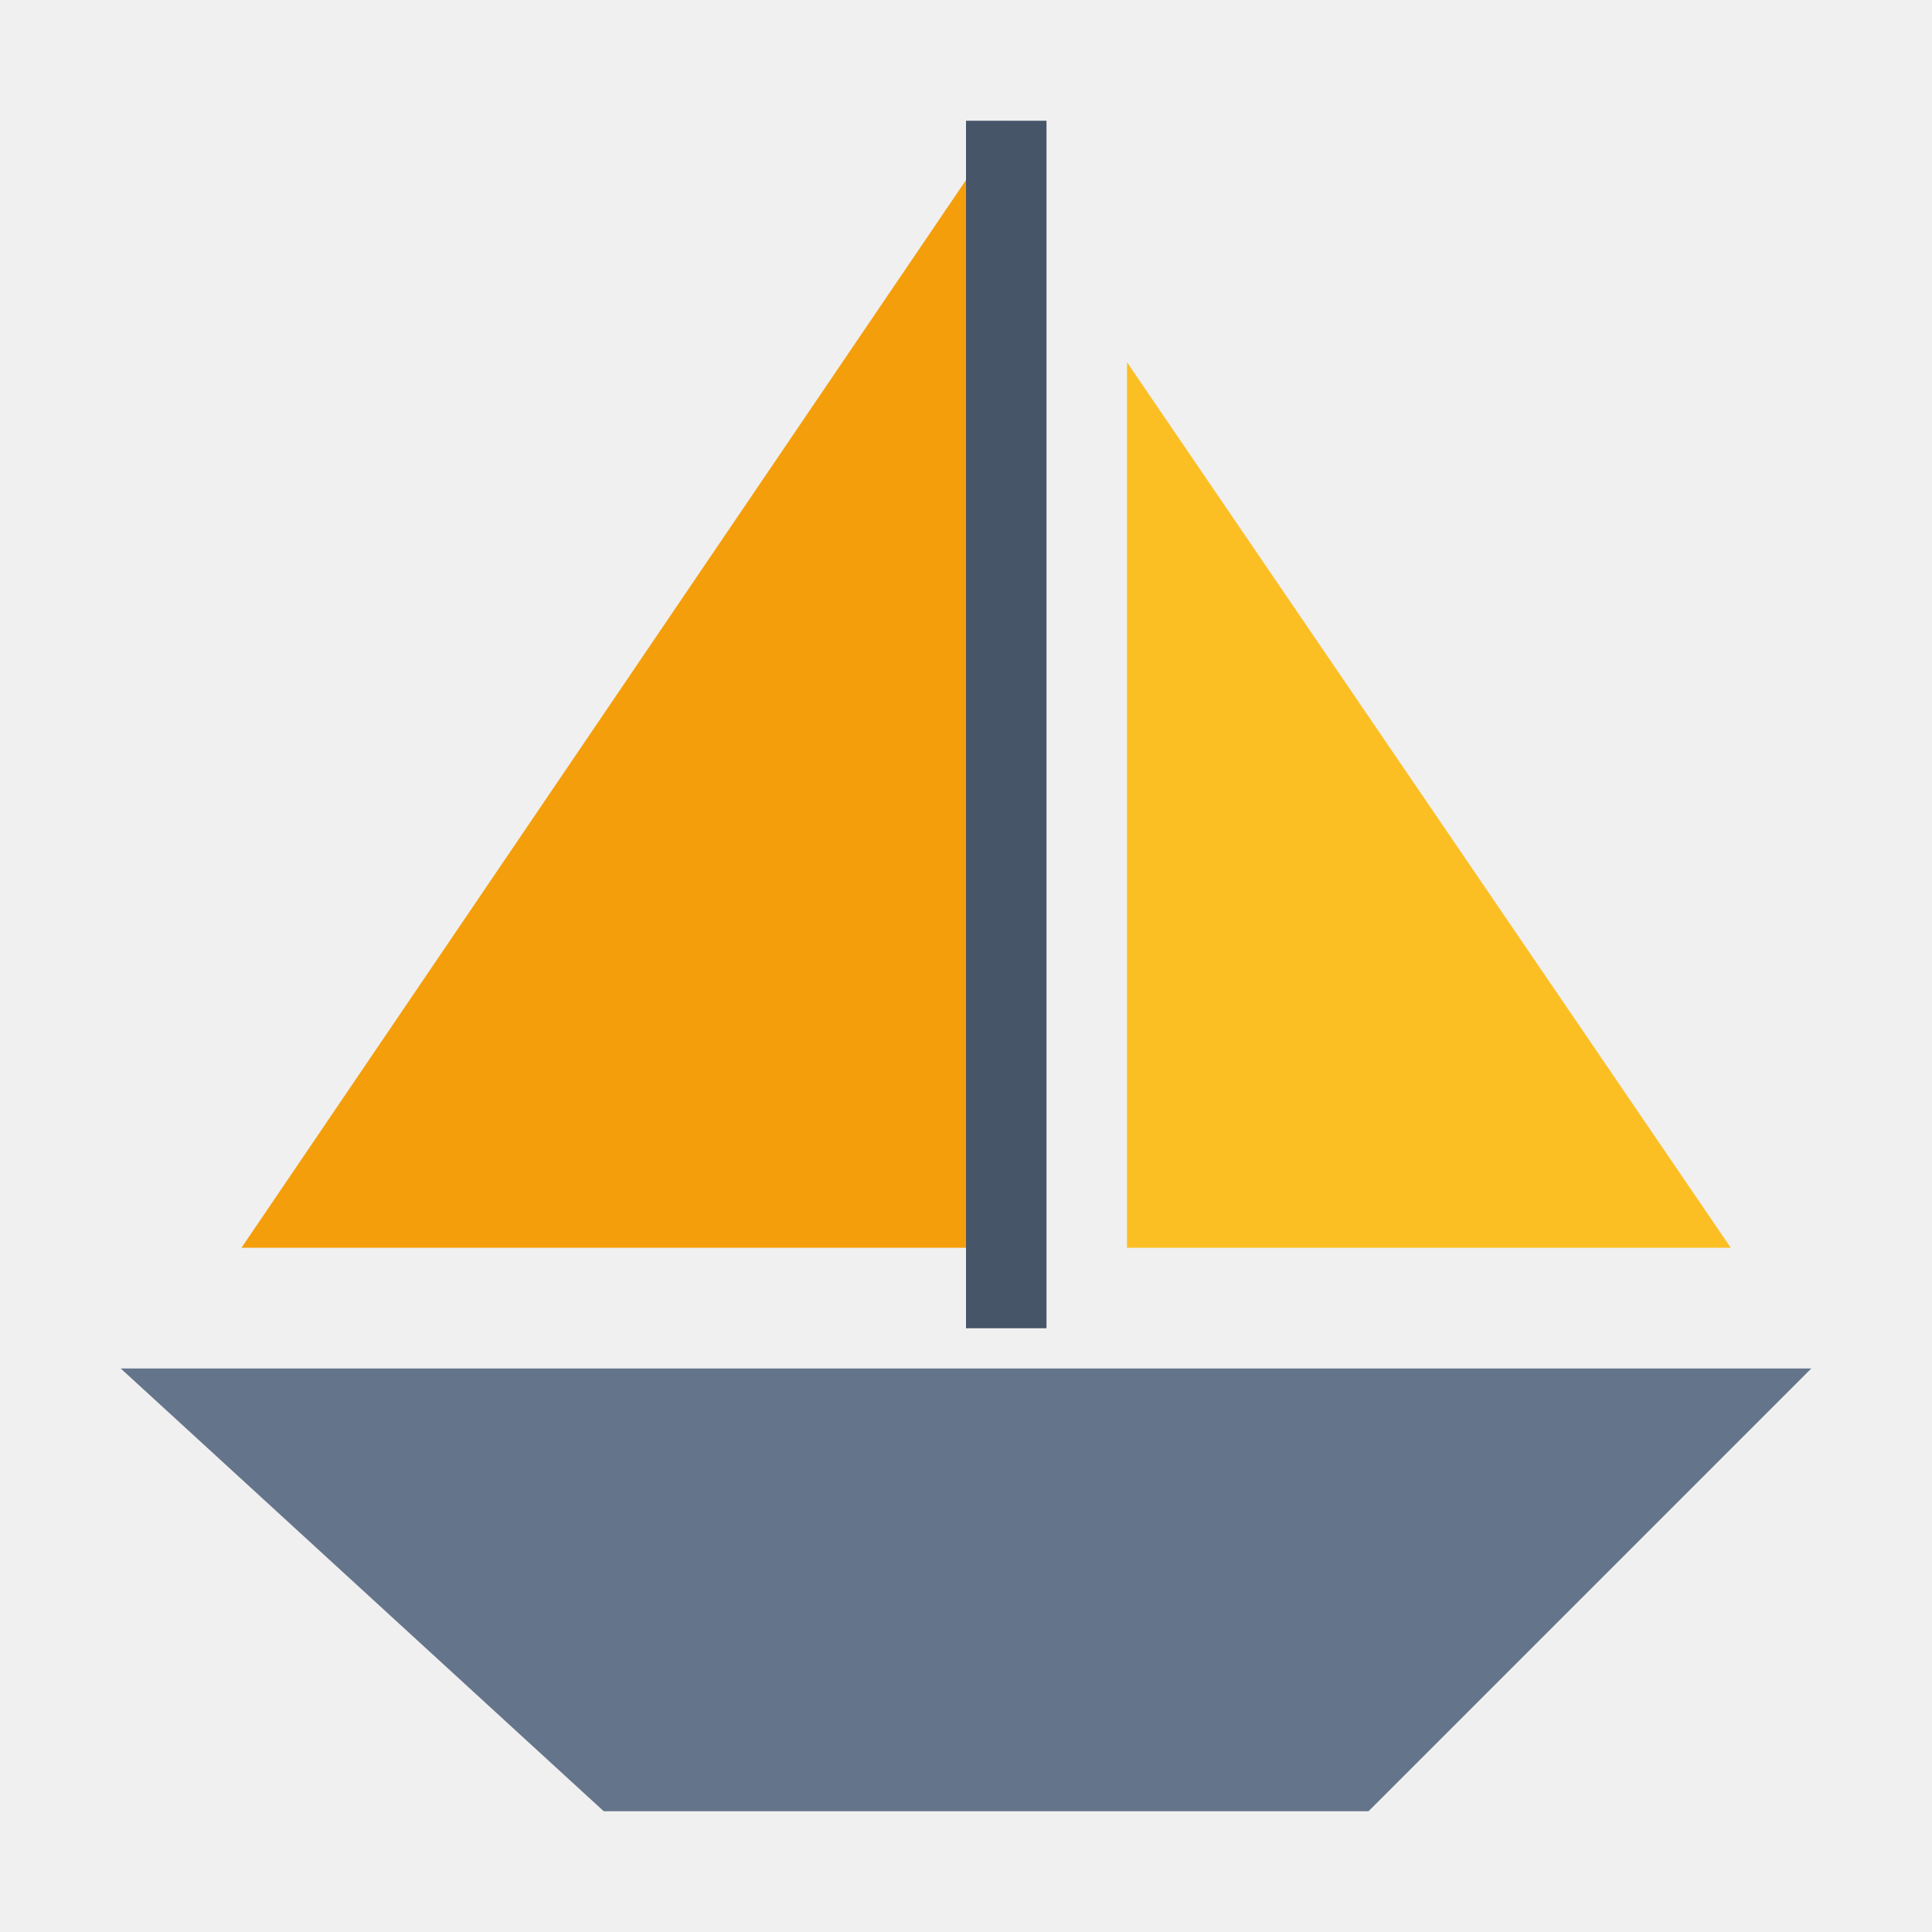
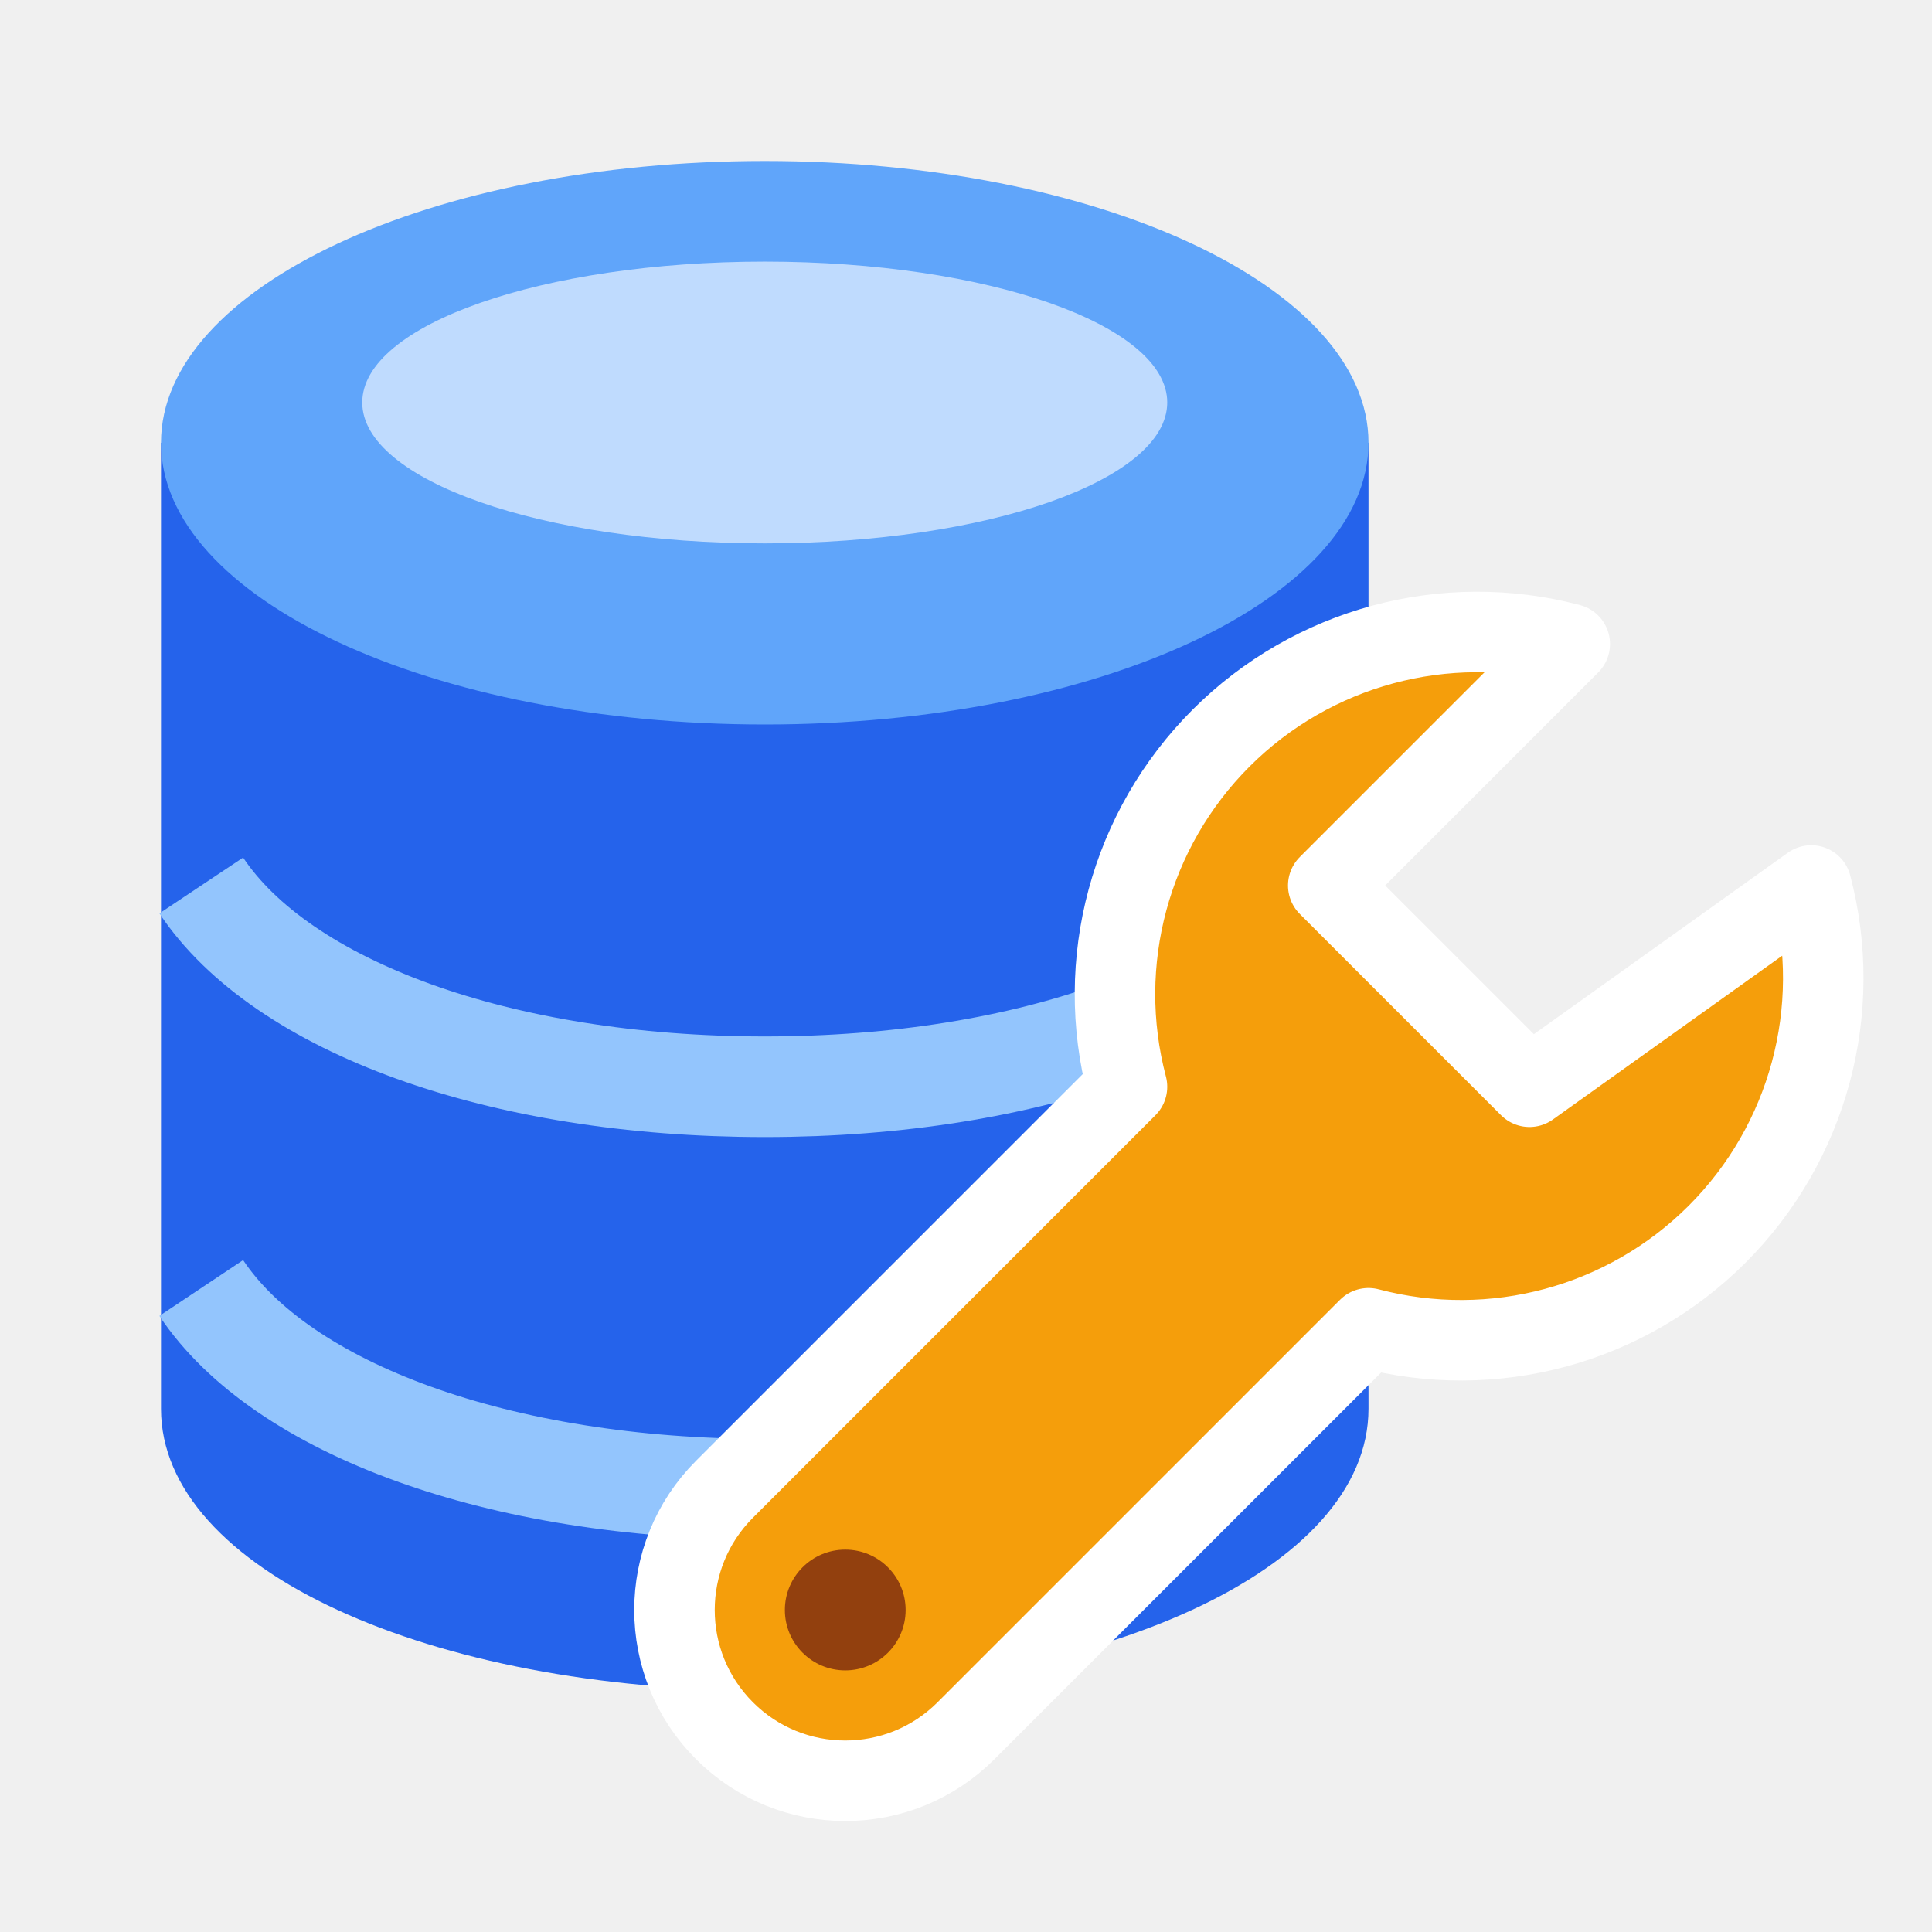
<svg xmlns="http://www.w3.org/2000/svg" viewBox="0 0 48 48" role="img">
-   <path fill="#f59e0b" d="M25 3v28H6z" />
-   <path fill="#fbbf24" d="M28 9v22h15z" />
-   <path fill="#64748b" d="M3 34h42L34 45H15z" />
-   <path fill="#475569" d="M24 3h2v30h-2z" />
+   <path fill="#2563eb" d="M4 11h30v24c0 4-6.7 7-15 7S4 39 4 35z" />
+   <path fill="none" stroke="#93c5fd" stroke-width="2.5" d="M5 22c2 3 7.4 5 14 5s12-2 14-5M5 32c2 3 7.4 5 14 5" />
+   <ellipse cx="19" cy="11" rx="15" ry="7" fill="#60a5fa" />
+   <ellipse cx="19" cy="10" rx="10" ry="3.5" fill="#bfdbfe" />
+   <path fill="#f59e0b" stroke="#fff" stroke-linejoin="round" stroke-width="2" d="M45 22a9 9 0 0 1-11 11L24 43a4.2 4.2 0 0 1-6-6l10-10a9 9 0 0 1 11-11l-6 6 5 5z" />
+   <circle cx="21" cy="40" r="1.5" fill="#92400e" />
</svg>
